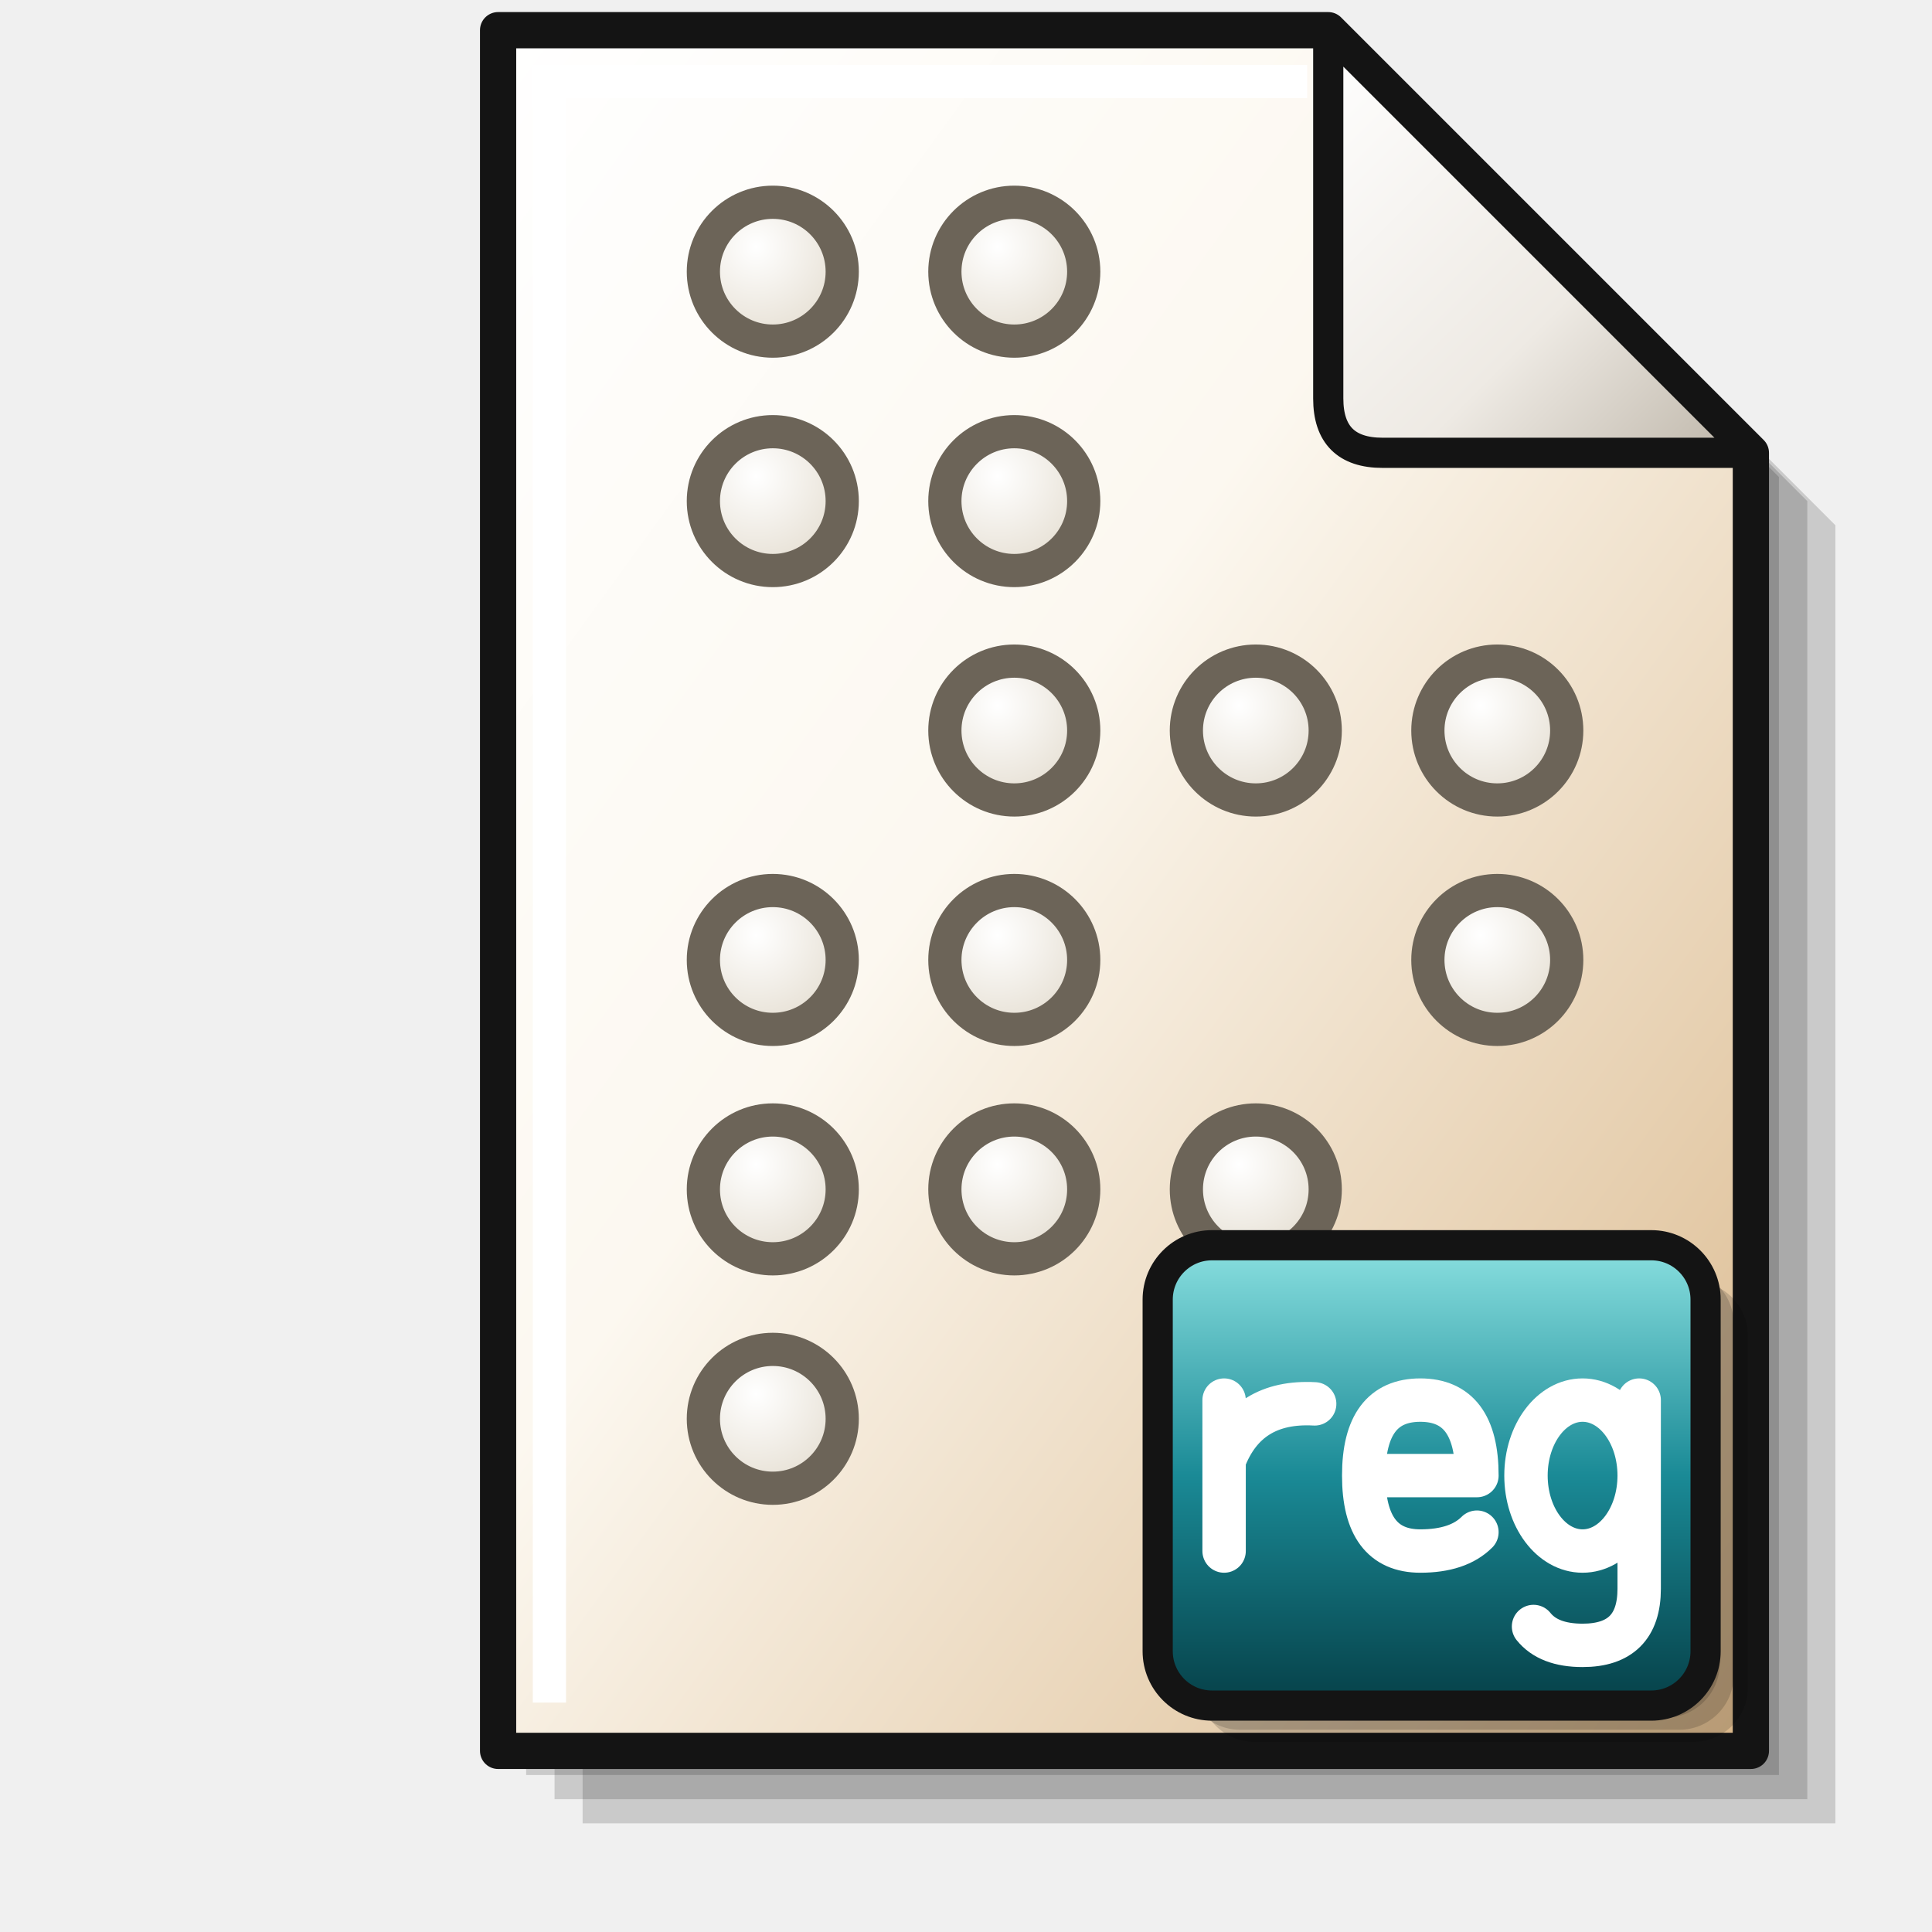
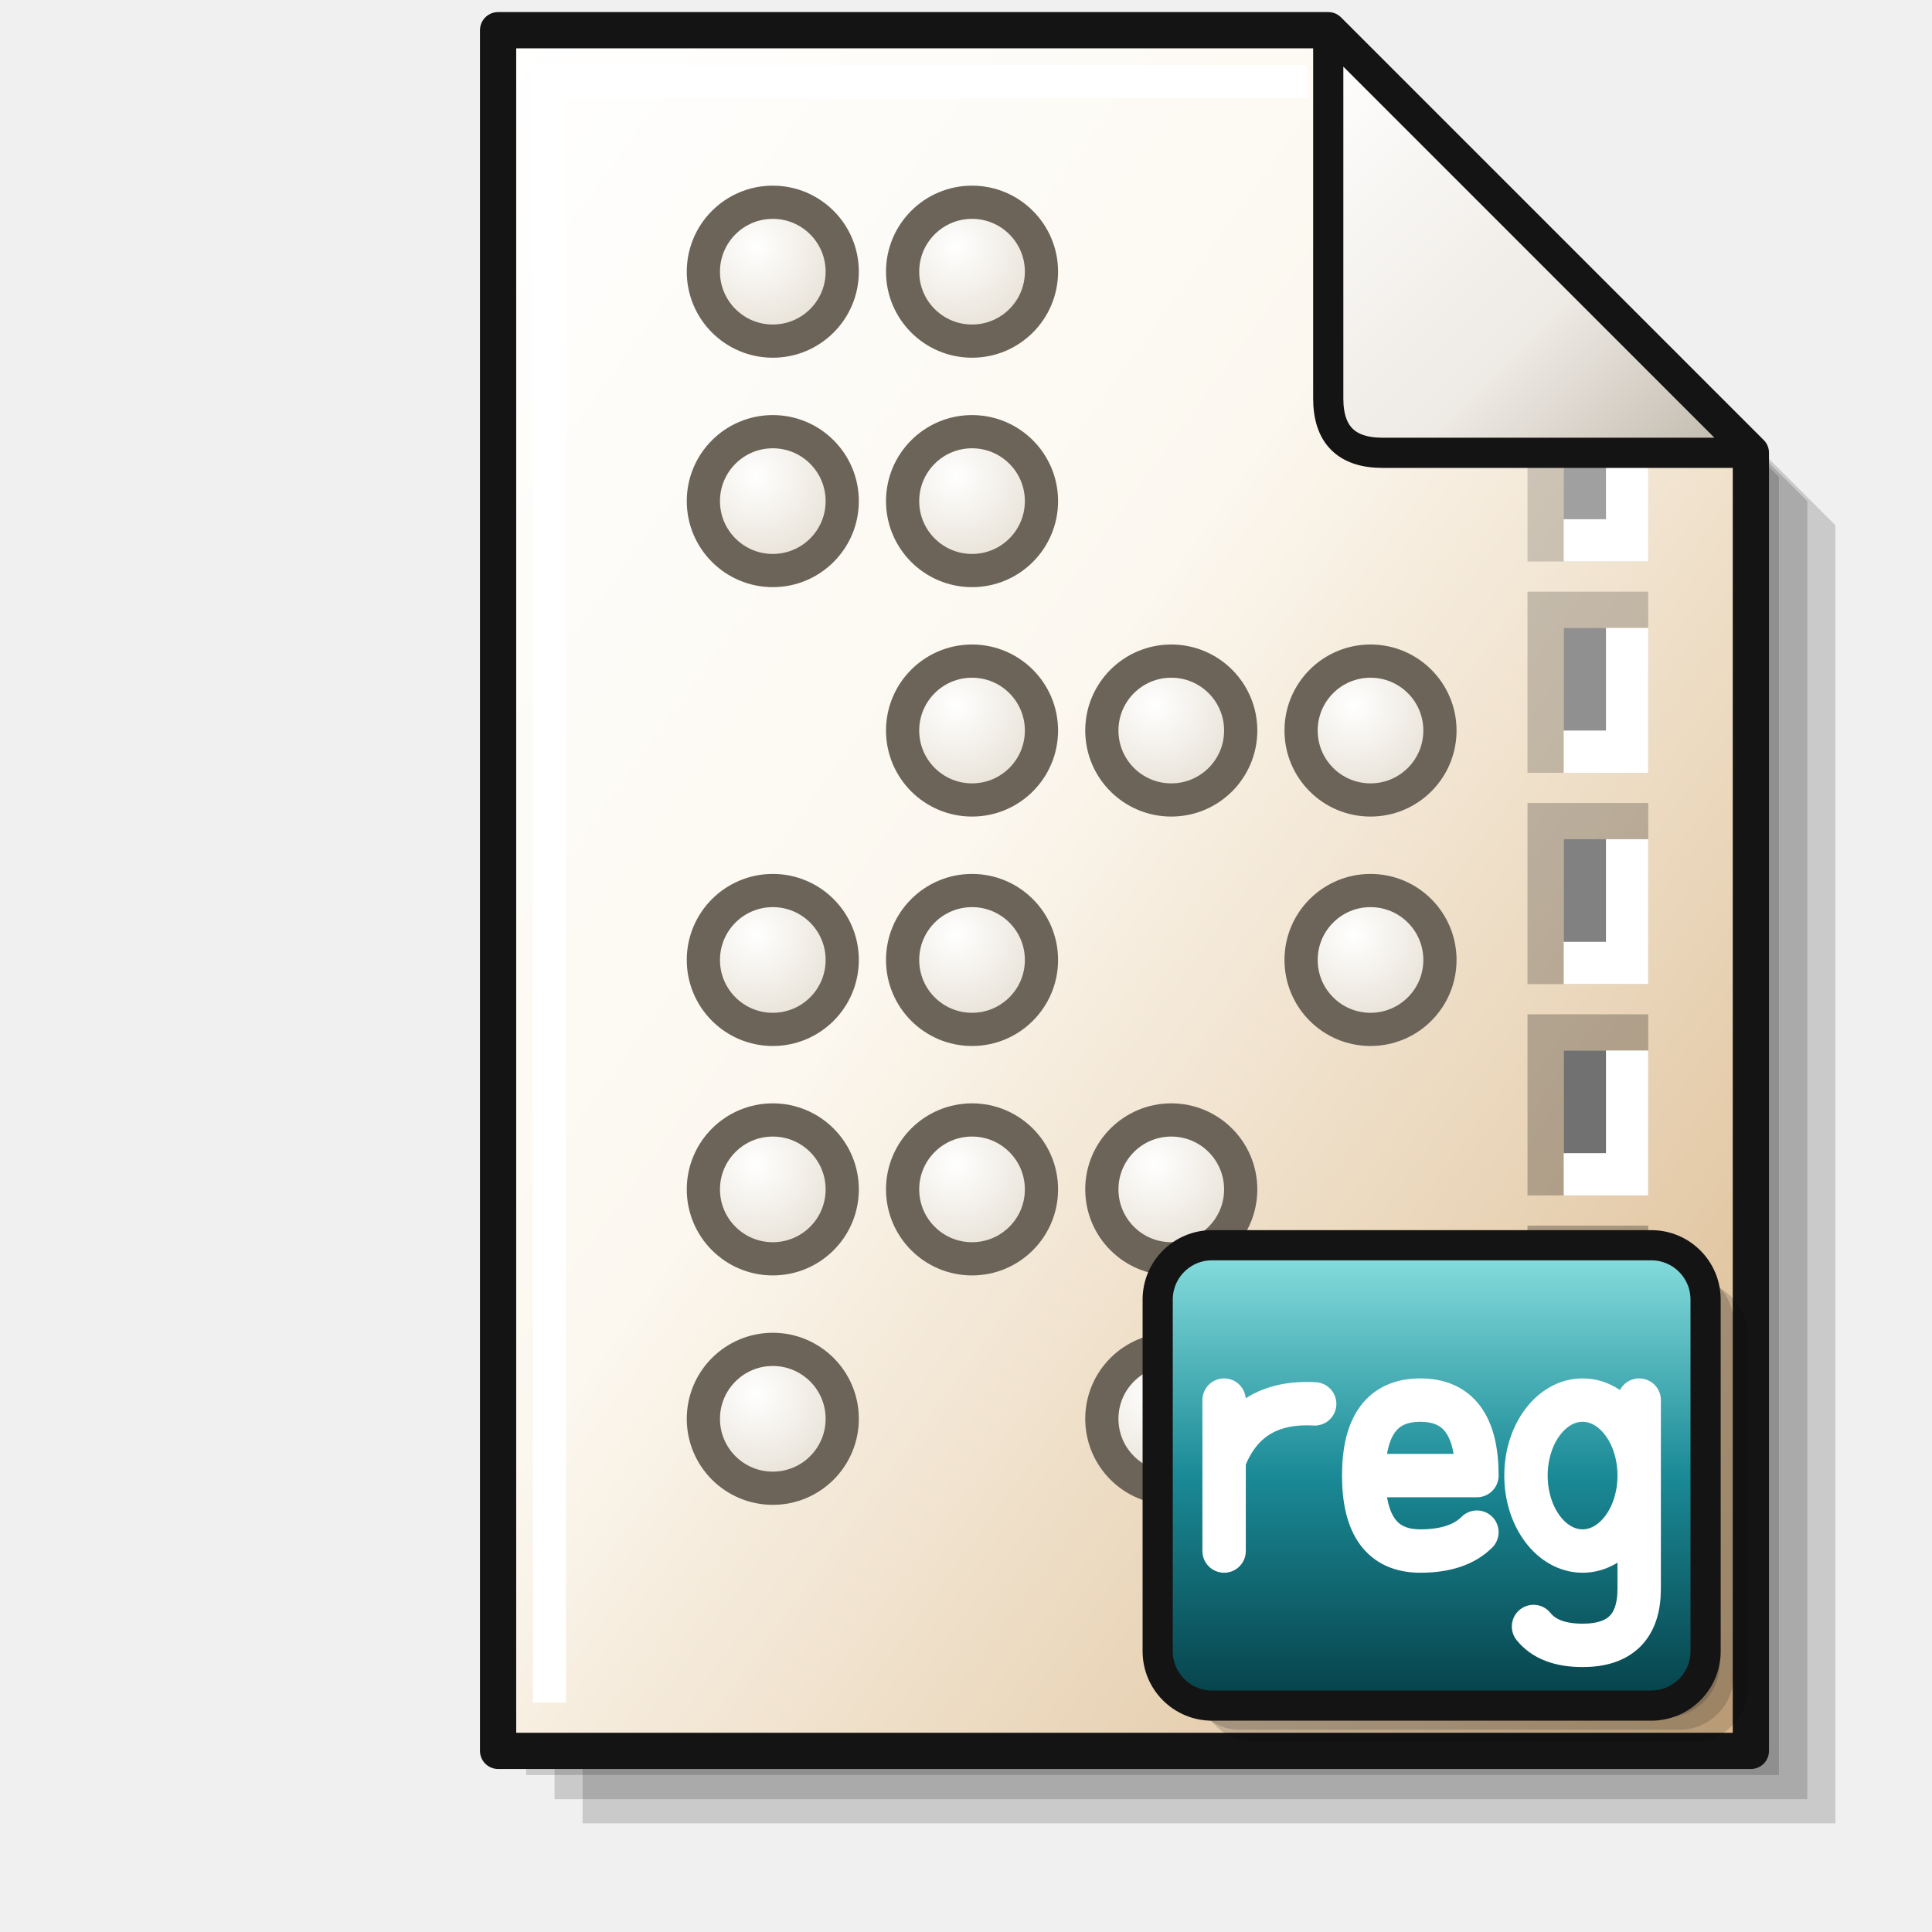
<svg xmlns="http://www.w3.org/2000/svg" width="64" height="64" viewBox="0 0 64 64">
  <defs>
    <linearGradient id="l1" x1="0" y1="0" x2="1" y2="1">
      <stop offset="0" stop-color="#ffffff" />
      <stop offset="0.42" stop-color="#fcf8f0" />
      <stop offset="1" stop-color="#d9b688" />
    </linearGradient>
    <linearGradient id="l2" x1="0" y1="0" x2="1" y2="1">
      <stop offset="0" stop-color="#ffffff" />
      <stop offset="0.6" stop-color="#eeeae4" />
      <stop offset="1" stop-color="#bdb5a8" />
    </linearGradient>
    <radialGradient id="r3" cx="0.38" cy="0.32" r="0.75" fx="0.38" fy="0.32">
      <stop offset="0" stop-color="#ffffff" />
      <stop offset="1" stop-color="#e4ddd0" />
    </radialGradient>
    <radialGradient id="r4" cx="0.38" cy="0.32" r="0.75" fx="0.38" fy="0.32">
      <stop offset="0" stop-color="#ffffff" />
      <stop offset="1" stop-color="#e4ddd0" />
    </radialGradient>
    <radialGradient id="r5" cx="0.38" cy="0.32" r="0.75" fx="0.38" fy="0.32">
      <stop offset="0" stop-color="#ffffff" />
      <stop offset="1" stop-color="#e4ddd0" />
    </radialGradient>
    <radialGradient id="r6" cx="0.38" cy="0.32" r="0.75" fx="0.38" fy="0.32">
      <stop offset="0" stop-color="#ffffff" />
      <stop offset="1" stop-color="#e4ddd0" />
    </radialGradient>
    <radialGradient id="r7" cx="0.38" cy="0.32" r="0.75" fx="0.38" fy="0.32">
      <stop offset="0" stop-color="#ffffff" />
      <stop offset="1" stop-color="#e4ddd0" />
    </radialGradient>
    <radialGradient id="r8" cx="0.38" cy="0.32" r="0.75" fx="0.38" fy="0.32">
      <stop offset="0" stop-color="#ffffff" />
      <stop offset="1" stop-color="#e4ddd0" />
    </radialGradient>
    <radialGradient id="r9" cx="0.38" cy="0.32" r="0.75" fx="0.38" fy="0.32">
      <stop offset="0" stop-color="#ffffff" />
      <stop offset="1" stop-color="#e4ddd0" />
    </radialGradient>
    <radialGradient id="r10" cx="0.38" cy="0.32" r="0.75" fx="0.38" fy="0.32">
      <stop offset="0" stop-color="#ffffff" />
      <stop offset="1" stop-color="#e4ddd0" />
    </radialGradient>
    <radialGradient id="r11" cx="0.38" cy="0.32" r="0.75" fx="0.38" fy="0.32">
      <stop offset="0" stop-color="#ffffff" />
      <stop offset="1" stop-color="#e4ddd0" />
    </radialGradient>
    <radialGradient id="r12" cx="0.38" cy="0.32" r="0.75" fx="0.38" fy="0.32">
      <stop offset="0" stop-color="#ffffff" />
      <stop offset="1" stop-color="#e4ddd0" />
    </radialGradient>
    <radialGradient id="r13" cx="0.38" cy="0.32" r="0.75" fx="0.38" fy="0.32">
      <stop offset="0" stop-color="#ffffff" />
      <stop offset="1" stop-color="#e4ddd0" />
    </radialGradient>
    <radialGradient id="r14" cx="0.38" cy="0.32" r="0.75" fx="0.38" fy="0.32">
      <stop offset="0" stop-color="#ffffff" />
      <stop offset="1" stop-color="#e4ddd0" />
    </radialGradient>
    <radialGradient id="r15" cx="0.38" cy="0.32" r="0.75" fx="0.38" fy="0.32">
      <stop offset="0" stop-color="#ffffff" />
      <stop offset="1" stop-color="#e4ddd0" />
    </radialGradient>
    <radialGradient id="r16" cx="0.38" cy="0.32" r="0.75" fx="0.38" fy="0.32">
      <stop offset="0" stop-color="#ffffff" />
      <stop offset="1" stop-color="#e4ddd0" />
    </radialGradient>
    <radialGradient id="r17" cx="0.38" cy="0.32" r="0.75" fx="0.38" fy="0.32">
      <stop offset="0" stop-color="#ffffff" />
      <stop offset="1" stop-color="#e4ddd0" />
    </radialGradient>
    <radialGradient id="r18" cx="0.38" cy="0.32" r="0.75" fx="0.38" fy="0.32">
      <stop offset="0" stop-color="#ffffff" />
      <stop offset="1" stop-color="#e4ddd0" />
    </radialGradient>
    <linearGradient id="l19" x1="0" y1="0" x2="0" y2="1">
      <stop offset="0" stop-color="#8ae0e0" />
      <stop offset="0.5" stop-color="#1a8a96" />
      <stop offset="1" stop-color="#064048" />
    </linearGradient>
  </defs>
  <g>
    <path d="M16.5,1H44L58,15V58H16.5Z" fill="#000" fill-opacity="0.160" transform="translate(0.93,0.80)" />
    <path d="M16.5,1H44L58,15V58H16.5Z" fill="#000" fill-opacity="0.160" transform="translate(1.87,1.60)" />
    <path d="M16.5,1H44L58,15V58H16.5Z" fill="#000" fill-opacity="0.160" transform="translate(2.80,2.40)" />
  </g>
  <path d="M16.5,1H44L58,15V58H16.5Z" fill="url(#l1)" stroke="#141414" stroke-width="1.2" stroke-linejoin="round" />
  <path d="M18.2,56.4V2.7H43.3" fill="none" stroke="#fff" stroke-width="1.1" />
+   <path d="M50.6,12.6h4.0v6.0h-4.0Z" fill="#000" fill-opacity="0.165" />
+   <path d="M51.8,13.8h2.8v4.8h-2.8Z" fill="#fff" />
+   <path d="M51.8,13.8h1.4v3.4h-1.4Z" fill="#000" fill-opacity="0.374" />
+   <path d="M50.6,19.6h4.0v6.0h-4.0Z" fill="#000" fill-opacity="0.192" />
+   <path d="M51.8,20.8h2.8v4.8h-2.8Z" fill="#fff" />
+   <path d="M51.8,20.8h1.4v3.4h-1.4Z" fill="#000" fill-opacity="0.435" />
+   <path d="M50.6,26.6h4.0v6.0h-4.0Z" fill="#000" fill-opacity="0.219" />
+   <path d="M51.8,27.8h2.8v4.8h-2.8Z" fill="#fff" />
+   <path d="M51.8,27.8h1.4v3.4h-1.4Z" fill="#000" fill-opacity="0.496" />
+   <path d="M50.6,33.6h4.0v6.0h-4.0Z" fill="#000" fill-opacity="0.246" />
+   <path d="M51.8,34.8h2.8v4.8h-2.8Z" fill="#fff" />
+   <path d="M51.8,34.8h1.4v3.4h-1.4Z" fill="#000" fill-opacity="0.558" />
+   <path d="M50.6,40.6h4.0v6.0h-4.0Z" fill="#000" fill-opacity="0.273" />
+   <path d="M51.8,41.8h2.8v4.8h-2.8Z" fill="#fff" />
+   <path d="M51.8,41.8h1.4v3.4h-1.4Z" fill="#000" fill-opacity="0.619" />
+   <path d="M50.6,47.6h4.0v6.0h-4.0Z" fill="#000" fill-opacity="0.300" />
+   <path d="M51.8,48.8h2.8v4.8h-2.8Z" fill="#fff" />
+   <path d="M51.8,48.8h1.4v3.4h-1.4Z" fill="#000" fill-opacity="0.680" />
  <path d="M44,1V13.2Q44,15 45.8,15H58Z" fill="url(#l2)" stroke="#141414" stroke-width="1" stroke-linejoin="round" />
  <path d="M27.9,9.0A2.3,2.3 0 1 0 23.3,9.0A2.3,2.3 0 1 0 27.9,9.0Z" fill="url(#r3)" stroke="#6c6458" stroke-width="1.1" stroke-linejoin="round" />
-   <path d="M35.9,9.0A2.3,2.3 0 1 0 31.3,9.0A2.3,2.3 0 1 0 35.9,9.0Z" fill="url(#r4)" stroke="#6c6458" stroke-width="1.1" stroke-linejoin="round" />
+   <path d="M34.5,9.0A2.3,2.3 0 1 0 29.9,9.0A2.3,2.3 0 1 0 34.5,9.0Z" fill="url(#r4)" stroke="#6c6458" stroke-width="1.1" stroke-linejoin="round" />
  <path d="M27.9,16.6A2.3,2.3 0 1 0 23.3,16.6A2.3,2.3 0 1 0 27.9,16.6Z" fill="url(#r5)" stroke="#6c6458" stroke-width="1.1" stroke-linejoin="round" />
-   <path d="M35.9,16.6A2.3,2.3 0 1 0 31.3,16.6A2.3,2.3 0 1 0 35.9,16.6Z" fill="url(#r6)" stroke="#6c6458" stroke-width="1.1" stroke-linejoin="round" />
-   <path d="M35.9,24.2A2.3,2.3 0 1 0 31.3,24.2A2.3,2.3 0 1 0 35.9,24.2Z" fill="url(#r7)" stroke="#6c6458" stroke-width="1.1" stroke-linejoin="round" />
-   <path d="M43.9,24.2A2.3,2.3 0 1 0 39.3,24.2A2.3,2.3 0 1 0 43.9,24.2Z" fill="url(#r8)" stroke="#6c6458" stroke-width="1.1" stroke-linejoin="round" />
-   <path d="M51.9,24.2A2.3,2.3 0 1 0 47.3,24.2A2.3,2.3 0 1 0 51.9,24.2Z" fill="url(#r9)" stroke="#6c6458" stroke-width="1.1" stroke-linejoin="round" />
+   <path d="M34.5,16.6A2.3,2.3 0 1 0 29.9,16.6A2.3,2.3 0 1 0 34.5,16.6Z" fill="url(#r6)" stroke="#6c6458" stroke-width="1.1" stroke-linejoin="round" />
+   <path d="M34.5,24.2A2.3,2.3 0 1 0 29.9,24.2A2.3,2.3 0 1 0 34.5,24.2Z" fill="url(#r7)" stroke="#6c6458" stroke-width="1.1" stroke-linejoin="round" />
+   <path d="M41.1,24.2A2.3,2.3 0 1 0 36.5,24.2A2.3,2.3 0 1 0 41.1,24.2Z" fill="url(#r8)" stroke="#6c6458" stroke-width="1.1" stroke-linejoin="round" />
+   <path d="M47.7,24.2A2.3,2.3 0 1 0 43.1,24.2A2.3,2.3 0 1 0 47.7,24.2Z" fill="url(#r9)" stroke="#6c6458" stroke-width="1.1" stroke-linejoin="round" />
  <path d="M27.9,31.8A2.3,2.3 0 1 0 23.3,31.8A2.3,2.3 0 1 0 27.9,31.8Z" fill="url(#r10)" stroke="#6c6458" stroke-width="1.1" stroke-linejoin="round" />
-   <path d="M35.9,31.8A2.3,2.3 0 1 0 31.3,31.8A2.3,2.3 0 1 0 35.9,31.8Z" fill="url(#r11)" stroke="#6c6458" stroke-width="1.1" stroke-linejoin="round" />
-   <path d="M51.9,31.8A2.3,2.3 0 1 0 47.3,31.8A2.3,2.3 0 1 0 51.9,31.8Z" fill="url(#r12)" stroke="#6c6458" stroke-width="1.1" stroke-linejoin="round" />
+   <path d="M34.5,31.8A2.3,2.3 0 1 0 29.9,31.8A2.3,2.3 0 1 0 34.5,31.8Z" fill="url(#r11)" stroke="#6c6458" stroke-width="1.1" stroke-linejoin="round" />
+   <path d="M47.7,31.8A2.3,2.3 0 1 0 43.1,31.8A2.3,2.3 0 1 0 47.7,31.8Z" fill="url(#r12)" stroke="#6c6458" stroke-width="1.1" stroke-linejoin="round" />
  <path d="M27.9,39.4A2.3,2.3 0 1 0 23.3,39.4A2.3,2.3 0 1 0 27.9,39.4Z" fill="url(#r13)" stroke="#6c6458" stroke-width="1.1" stroke-linejoin="round" />
-   <path d="M35.9,39.4A2.3,2.3 0 1 0 31.3,39.4A2.3,2.3 0 1 0 35.9,39.4Z" fill="url(#r14)" stroke="#6c6458" stroke-width="1.1" stroke-linejoin="round" />
-   <path d="M43.9,39.4A2.3,2.3 0 1 0 39.3,39.4A2.3,2.3 0 1 0 43.9,39.4Z" fill="url(#r15)" stroke="#6c6458" stroke-width="1.1" stroke-linejoin="round" />
+   <path d="M34.5,39.4A2.3,2.3 0 1 0 29.9,39.4A2.3,2.3 0 1 0 34.5,39.4Z" fill="url(#r14)" stroke="#6c6458" stroke-width="1.1" stroke-linejoin="round" />
+   <path d="M41.1,39.4A2.3,2.3 0 1 0 36.5,39.4A2.3,2.3 0 1 0 41.1,39.4Z" fill="url(#r15)" stroke="#6c6458" stroke-width="1.1" stroke-linejoin="round" />
  <path d="M27.9,47.0A2.3,2.3 0 1 0 23.3,47.0A2.3,2.3 0 1 0 27.9,47.0Z" fill="url(#r16)" stroke="#6c6458" stroke-width="1.1" stroke-linejoin="round" />
-   <path d="M43.9,47.0A2.3,2.3 0 1 0 39.3,47.0A2.3,2.3 0 1 0 43.9,47.0Z" fill="url(#r17)" stroke="#6c6458" stroke-width="1.1" stroke-linejoin="round" />
-   <path d="M51.9,47.0A2.3,2.3 0 1 0 47.3,47.0A2.3,2.3 0 1 0 51.9,47.0Z" fill="url(#r18)" stroke="#6c6458" stroke-width="1.1" stroke-linejoin="round" />
+   <path d="M41.1,47.0A2.3,2.3 0 1 0 36.5,47.0A2.3,2.3 0 1 0 41.1,47.0Z" fill="url(#r17)" stroke="#6c6458" stroke-width="1.1" stroke-linejoin="round" />
+   <path d="M47.7,47.0A2.3,2.3 0 1 0 43.1,47.0A2.3,2.3 0 1 0 47.7,47.0Z" fill="url(#r18)" stroke="#6c6458" stroke-width="1.1" stroke-linejoin="round" />
  <g>
    <g>
      <path d="M40.15,41.25H54.7A1.8,1.8 0 0 1 56.5,43.05V54.7A1.8,1.8 0 0 1 54.7,56.5H40.15A1.8,1.8 0 0 1 38.35,54.7V43.05A1.8,1.8 0 0 1 40.15,41.25Z" fill="#000" fill-opacity="0.160" transform="translate(0.47,0.40)" />
      <path d="M40.15,41.25H54.7A1.8,1.8 0 0 1 56.5,43.05V54.7A1.8,1.8 0 0 1 54.7,56.5H40.15A1.8,1.8 0 0 1 38.35,54.7V43.05A1.8,1.8 0 0 1 40.15,41.25Z" fill="#000" fill-opacity="0.160" transform="translate(0.93,0.80)" />
      <path d="M40.15,41.25H54.7A1.8,1.8 0 0 1 56.5,43.05V54.7A1.8,1.8 0 0 1 54.7,56.5H40.15A1.8,1.8 0 0 1 38.35,54.7V43.05A1.8,1.8 0 0 1 40.15,41.25Z" fill="#000" fill-opacity="0.160" transform="translate(1.40,1.20)" />
    </g>
    <path d="M40.15,41.25H54.7A1.8,1.8 0 0 1 56.5,43.05V54.7A1.8,1.8 0 0 1 54.7,56.5H40.15A1.8,1.8 0 0 1 38.35,54.7V43.05A1.8,1.8 0 0 1 40.15,41.25Z" fill="url(#l19)" stroke="#141414" stroke-width="1" stroke-linejoin="round" />
    <g transform="translate(40.55,51.38) scale(1.25)" fill="none" stroke="#fff" stroke-width="1.15" stroke-linecap="round" stroke-linejoin="round">
      <path d="M0,-4V0M0,-2.4Q.6,-4 2.4,-3.9" transform="translate(0.00,0)" />
      <path d="M0,-2H3Q3,-4 1.5,-4Q0,-4 0,-2Q0,0 1.5,0Q2.5,0 3,-.5" transform="translate(3.70,0)" />
      <path d="M1.5,-4A1.5,2 0 1 0 1.5,0A1.5,2 0 1 0 1.5,-4M3,-4V1Q3,2.5 1.5,2.5Q.6,2.5 .2,2" transform="translate(8.00,0)" />
    </g>
  </g>
</svg>
